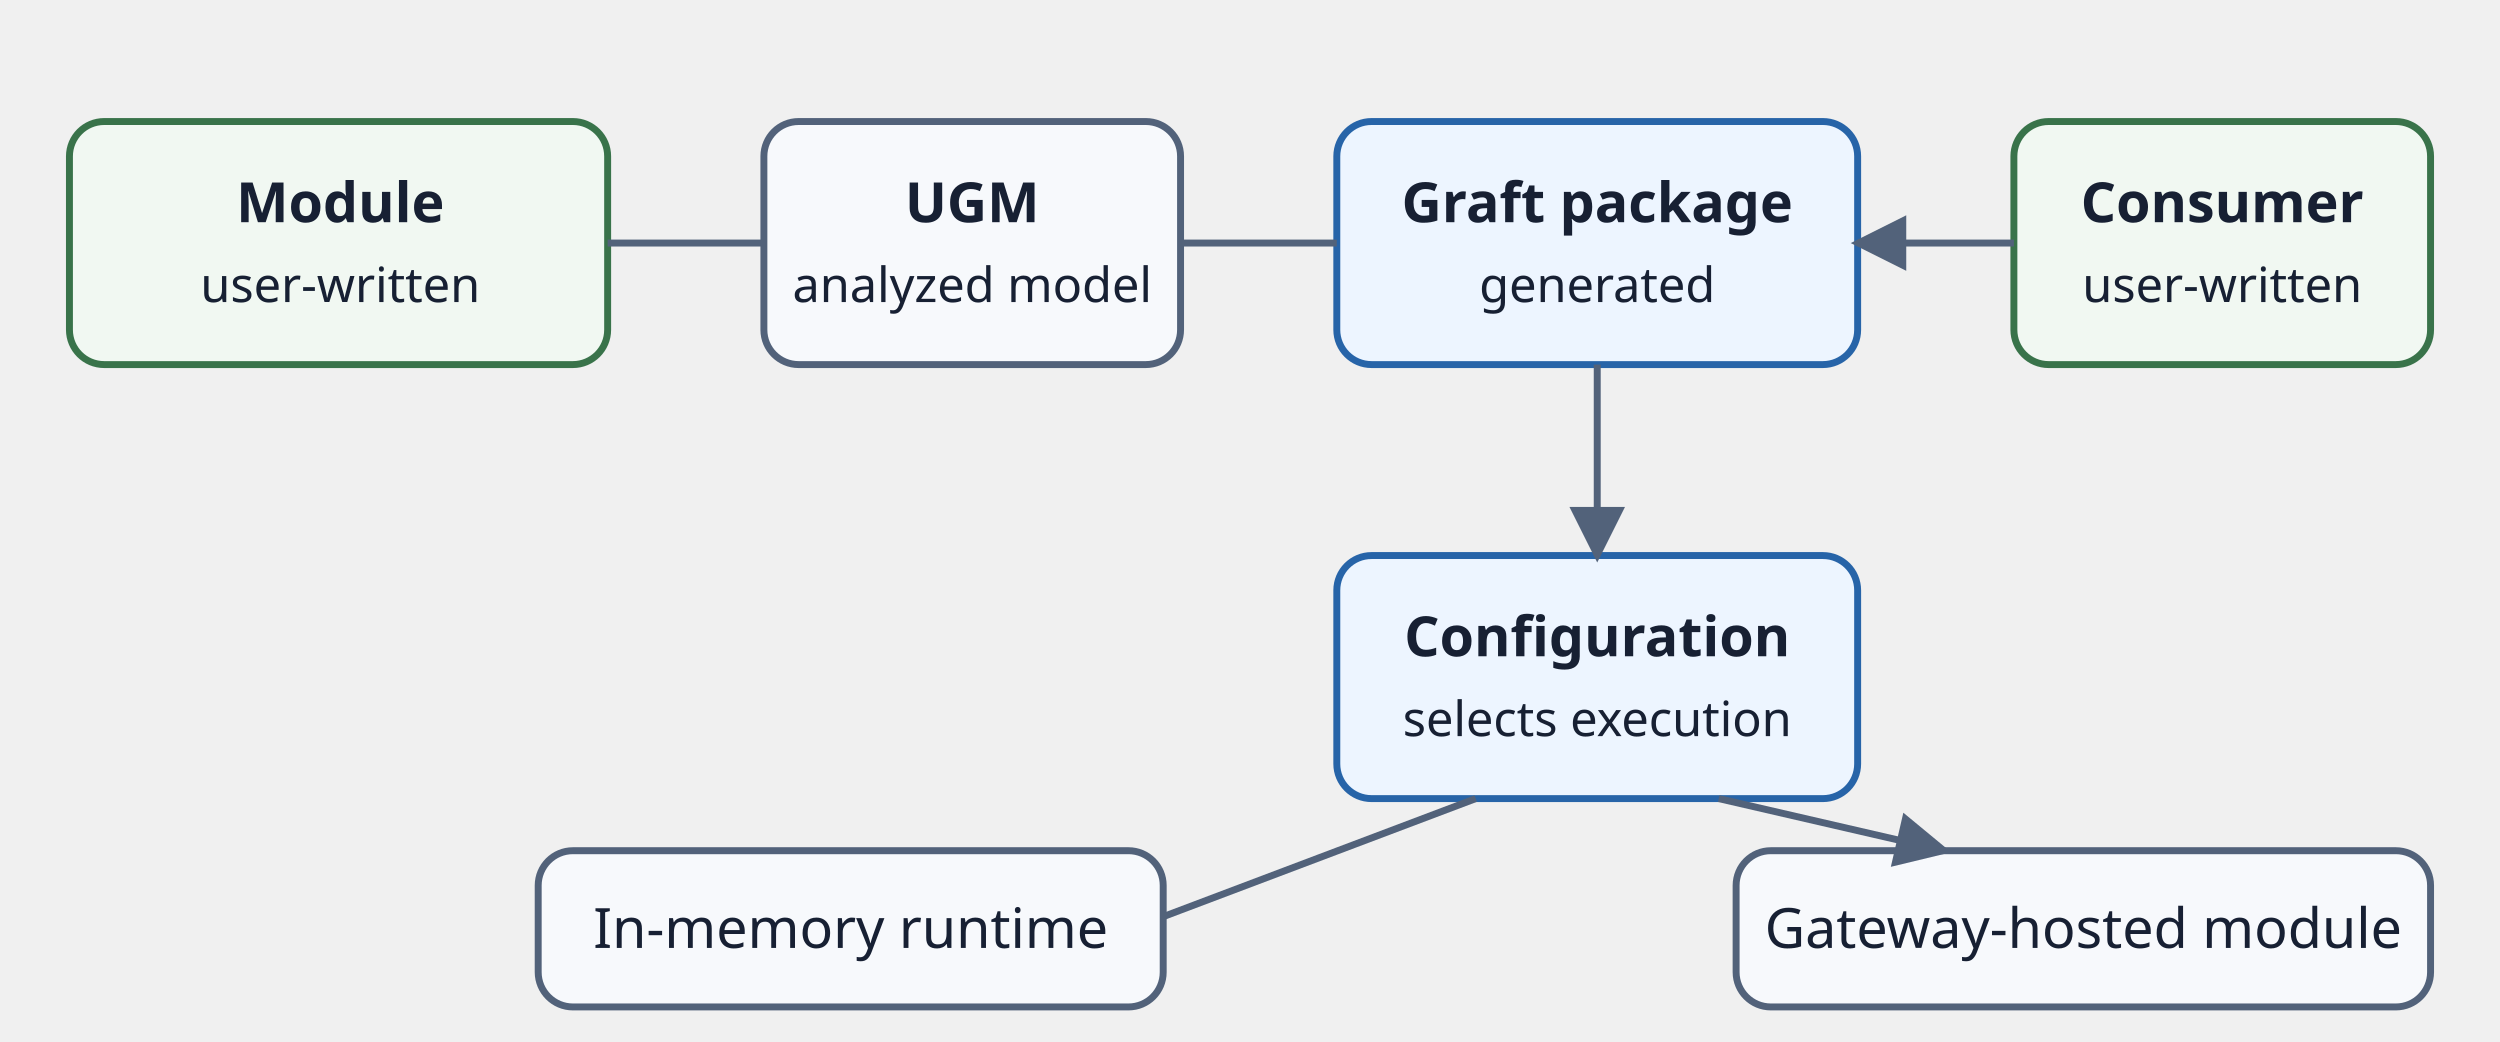
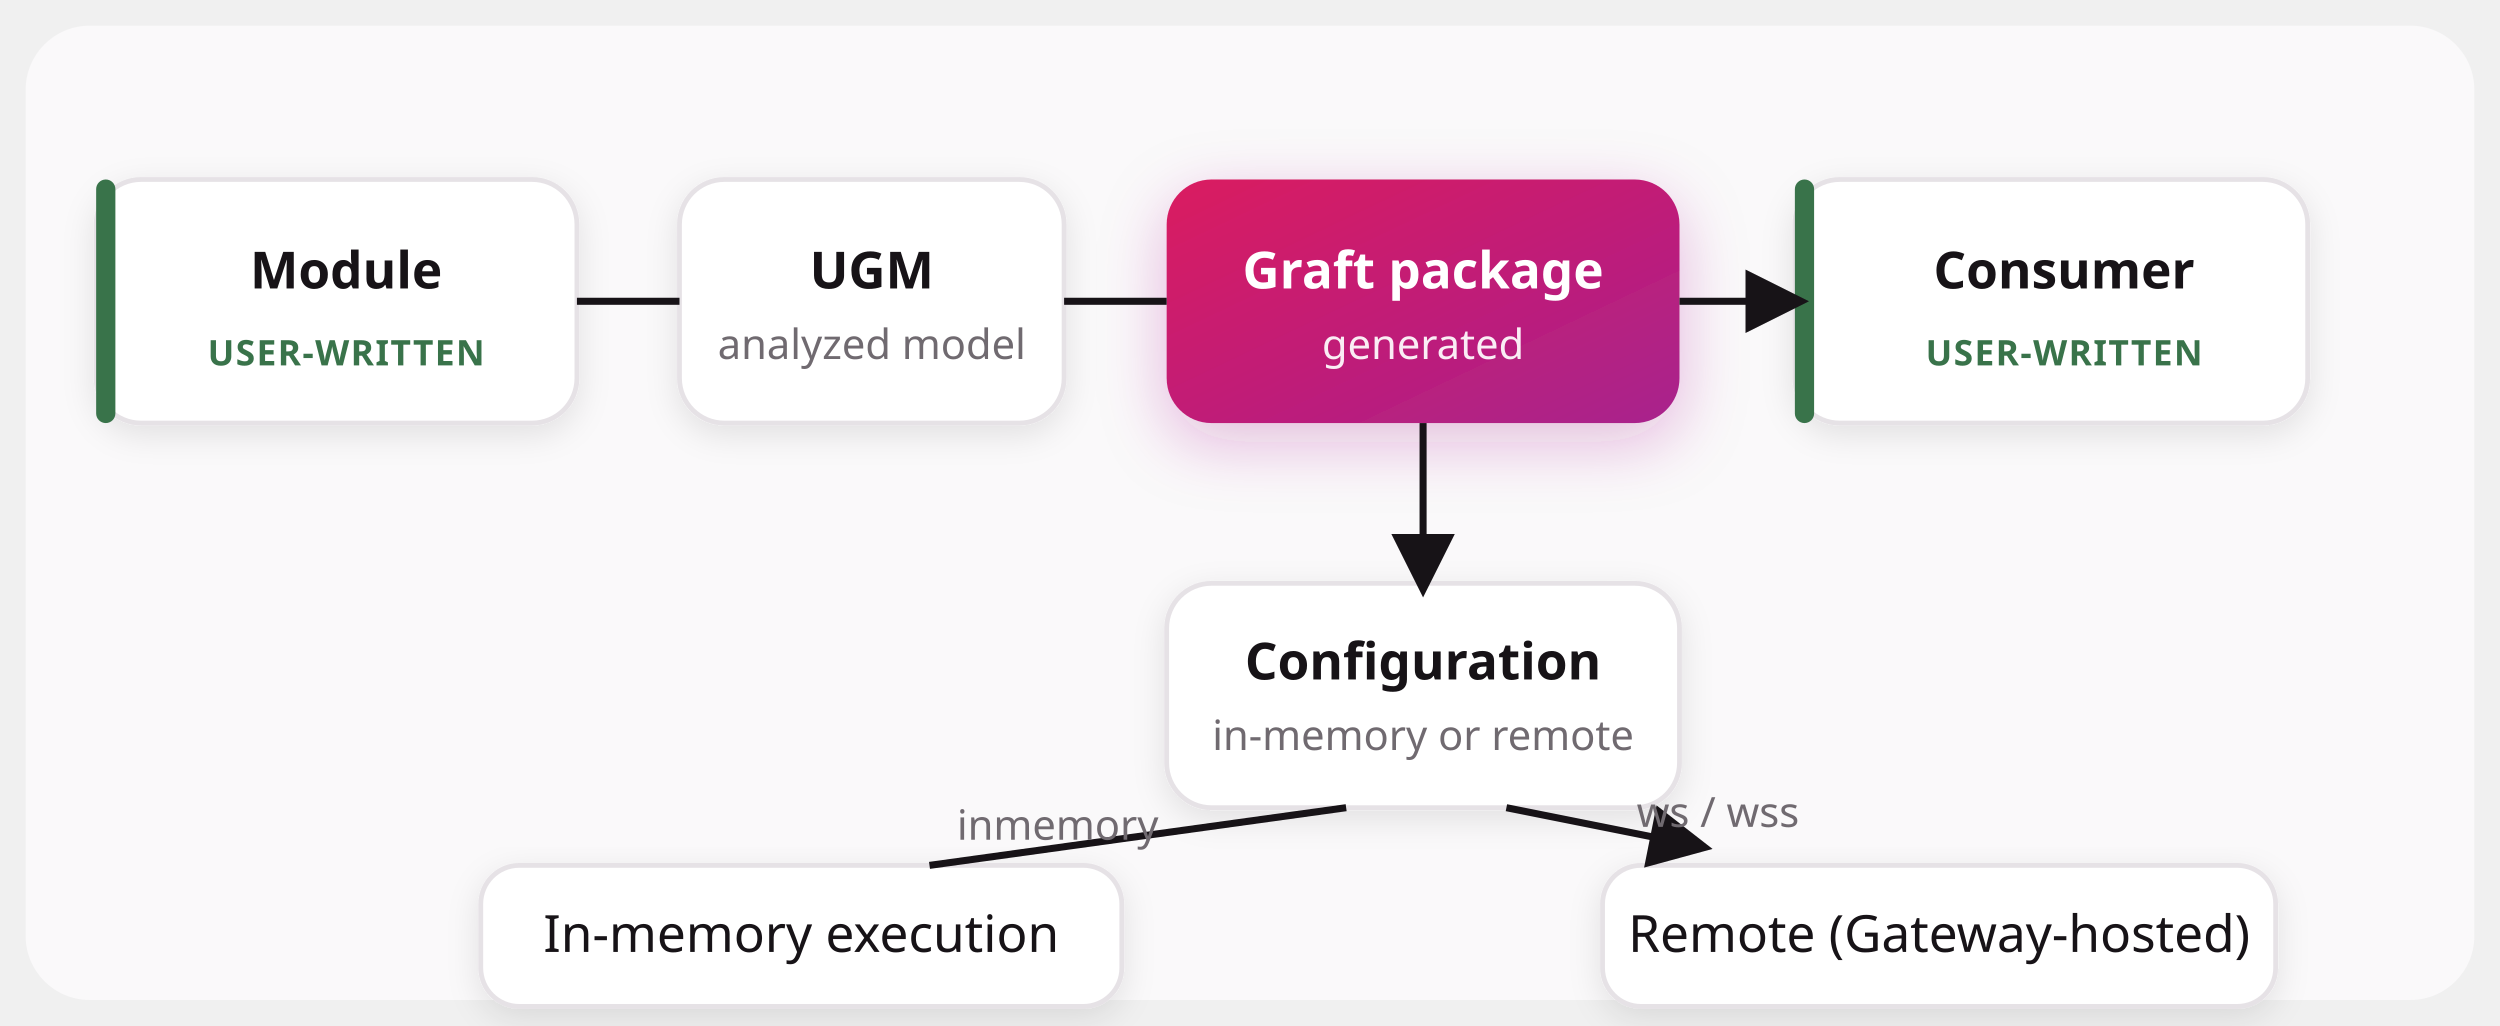
- <svg xmlns="http://www.w3.org/2000/svg" viewBox="0 0 720 300" role="img" aria-labelledby="title desc">
+ <svg xmlns="http://www.w3.org/2000/svg" viewBox="0 0 780 320" role="img" aria-labelledby="title desc">
  <style>
-     text{font:16px system-ui,sans-serif;fill:#172033}.h{font-weight:700}.box{fill:#f7f9fc;stroke:#52627a;stroke-width:2}.gen{fill:#edf5ff;stroke:#2764a8;stroke-width:2}.user{fill:#f1f8f2;stroke:#39734a;stroke-width:2}.line{stroke:#52627a;stroke-width:2;fill:none}.small{font-size:14px}
+     text{font:16px system-ui,sans-serif;fill:#171317}
+     .h{font-weight:700}
+     .small{font-size:13px;fill:#706A70}
+     .cap{font-size:11px;font-weight:700;letter-spacing:.04em;fill:#39734A}
+     .card{fill:#ffffff;stroke:#E6E2E6;stroke-width:1.5}
+     .flow{stroke:#171317;stroke-width:2.2;fill:none}
+     .gh{fill:#ffffff;font-weight:700}
+     .gsub{fill:#ffffff;opacity:.92;font-size:13px}
  </style>
  <defs>
-     <marker id="a" markerWidth="8" markerHeight="8" refX="7" refY="4" orient="auto">
-       <path d="M0 0l8 4-8 4z" fill="#52627a" />
+     <linearGradient id="brand" x1="0" y1="0" x2="1" y2="1">
+       <stop offset="0" stop-color="#DA1A60" />
+       <stop offset="1" stop-color="#A8228D" />
+     </linearGradient>
+     <marker id="a" markerWidth="9" markerHeight="9" refX="7" refY="4.5" orient="auto">
+       <path d="M0 0l9 4.5-9 4.5z" fill="#171317" />
    </marker>
+     <filter id="s" x="-20%" y="-20%" width="140%" height="160%">
+       <feDropShadow dx="0" dy="3" stdDeviation="5" flood-color="#171317" flood-opacity="0.10" />
+     </filter>
+     <filter id="g" x="-40%" y="-40%" width="180%" height="180%">
+       <feDropShadow dx="0" dy="6" stdDeviation="10" flood-color="#A8228D" flood-opacity="0.28" />
+     </filter>
  </defs>
-   <rect class="user" x="20" y="35" width="155" height="70" rx="10" />
-   <text class="h" x="98" y="64" text-anchor="middle">Module</text>
-   <text class="small" x="98" y="87" text-anchor="middle">user-written</text>
-   <rect class="box" x="220" y="35" width="120" height="70" rx="10" />
-   <text class="h" x="280" y="64" text-anchor="middle">UGM</text>
-   <text class="small" x="280" y="87" text-anchor="middle">analyzed model</text>
-   <rect class="gen" x="385" y="35" width="150" height="70" rx="10" />
-   <text class="h" x="460" y="64" text-anchor="middle">Graft package</text>
-   <text class="small" x="460" y="87" text-anchor="middle">generated</text>
-   <rect class="user" x="580" y="35" width="120" height="70" rx="10" />
-   <text class="h" x="640" y="64" text-anchor="middle">Consumer</text>
-   <text class="small" x="640" y="87" text-anchor="middle">user-written</text>
-   <path class="line" marker-end="url(#a)" d="M175 70h45M340 70h45M580 70h-45" />
-   <rect class="gen" x="385" y="160" width="150" height="70" rx="10" />
-   <text class="h" x="460" y="189" text-anchor="middle">Configuration</text>
-   <text class="small" x="460" y="212" text-anchor="middle">selects execution</text>
-   <path class="line" marker-end="url(#a)" d="M460 105v55" />
-   <rect class="box" x="155" y="245" width="180" height="45" rx="10" />
-   <text x="245" y="273" text-anchor="middle">In-memory runtime</text>
-   <rect class="box" x="500" y="245" width="200" height="45" rx="10" />
-   <text x="600" y="273" text-anchor="middle">Gateway-hosted module</text>
-   <path class="line" marker-end="url(#a)" d="M425 230l-90 34M495 230l65 15" />
+   <rect x="8" y="8" width="764" height="304" rx="20" fill="#FAF9FA" />
+   <g filter="url(#s)">
+     <rect class="card" x="30" y="56" width="150" height="76" rx="14" />
+   </g>
+   <rect x="30" y="56" width="6" height="76" rx="3" fill="#39734A" />
+   <text class="h" x="108" y="90" text-anchor="middle">Module</text>
+   <text class="cap" x="108" y="114" text-anchor="middle">USER-WRITTEN</text>
+   <g filter="url(#s)">
+     <rect class="card" x="212" y="56" width="120" height="76" rx="14" />
+   </g>
+   <text class="h" x="272" y="90" text-anchor="middle">UGM</text>
+   <text class="small" x="272" y="112" text-anchor="middle">analyzed model</text>
+   <g filter="url(#g)">
+     <rect x="364" y="56" width="160" height="76" rx="14" fill="url(#brand)" />
+   </g>
+   <text class="gh" x="444" y="90" text-anchor="middle">Graft package</text>
+   <text class="gsub" x="444" y="112" text-anchor="middle">generated</text>
+   <g filter="url(#s)">
+     <rect class="card" x="560" y="56" width="160" height="76" rx="14" />
+   </g>
+   <rect x="560" y="56" width="6" height="76" rx="3" fill="#39734A" />
+   <text class="h" x="644" y="90" text-anchor="middle">Consumer</text>
+   <text class="cap" x="644" y="114" text-anchor="middle">USER-WRITTEN</text>
+   <path class="flow" marker-end="url(#a)" d="M180 94h32M332 94h32M524 94h36" />
+   <g filter="url(#s)">
+     <rect class="card" x="364" y="182" width="160" height="70" rx="14" />
+   </g>
+   <text class="h" x="444" y="212" text-anchor="middle">Configuration</text>
+   <text class="small" x="444" y="234" text-anchor="middle">in-memory or remote</text>
+   <path class="flow" marker-end="url(#a)" d="M444 132v50" />
+   <g filter="url(#s)">
+     <rect class="card" x="150" y="270" width="200" height="44" rx="12" />
+   </g>
+   <text x="250" y="297" text-anchor="middle">In-memory execution</text>
+   <g filter="url(#s)">
+     <rect class="card" x="500" y="270" width="210" height="44" rx="12" />
+   </g>
+   <text x="605" y="297" text-anchor="middle">Remote (Gateway-hosted)</text>
+   <path class="flow" marker-end="url(#a)" d="M420 252l-130 18M470 252l60 12" />
+   <text class="small" x="330" y="262" text-anchor="middle">inmemory</text>
+   <text class="small" x="536" y="258" text-anchor="middle">ws / wss</text>
</svg>
